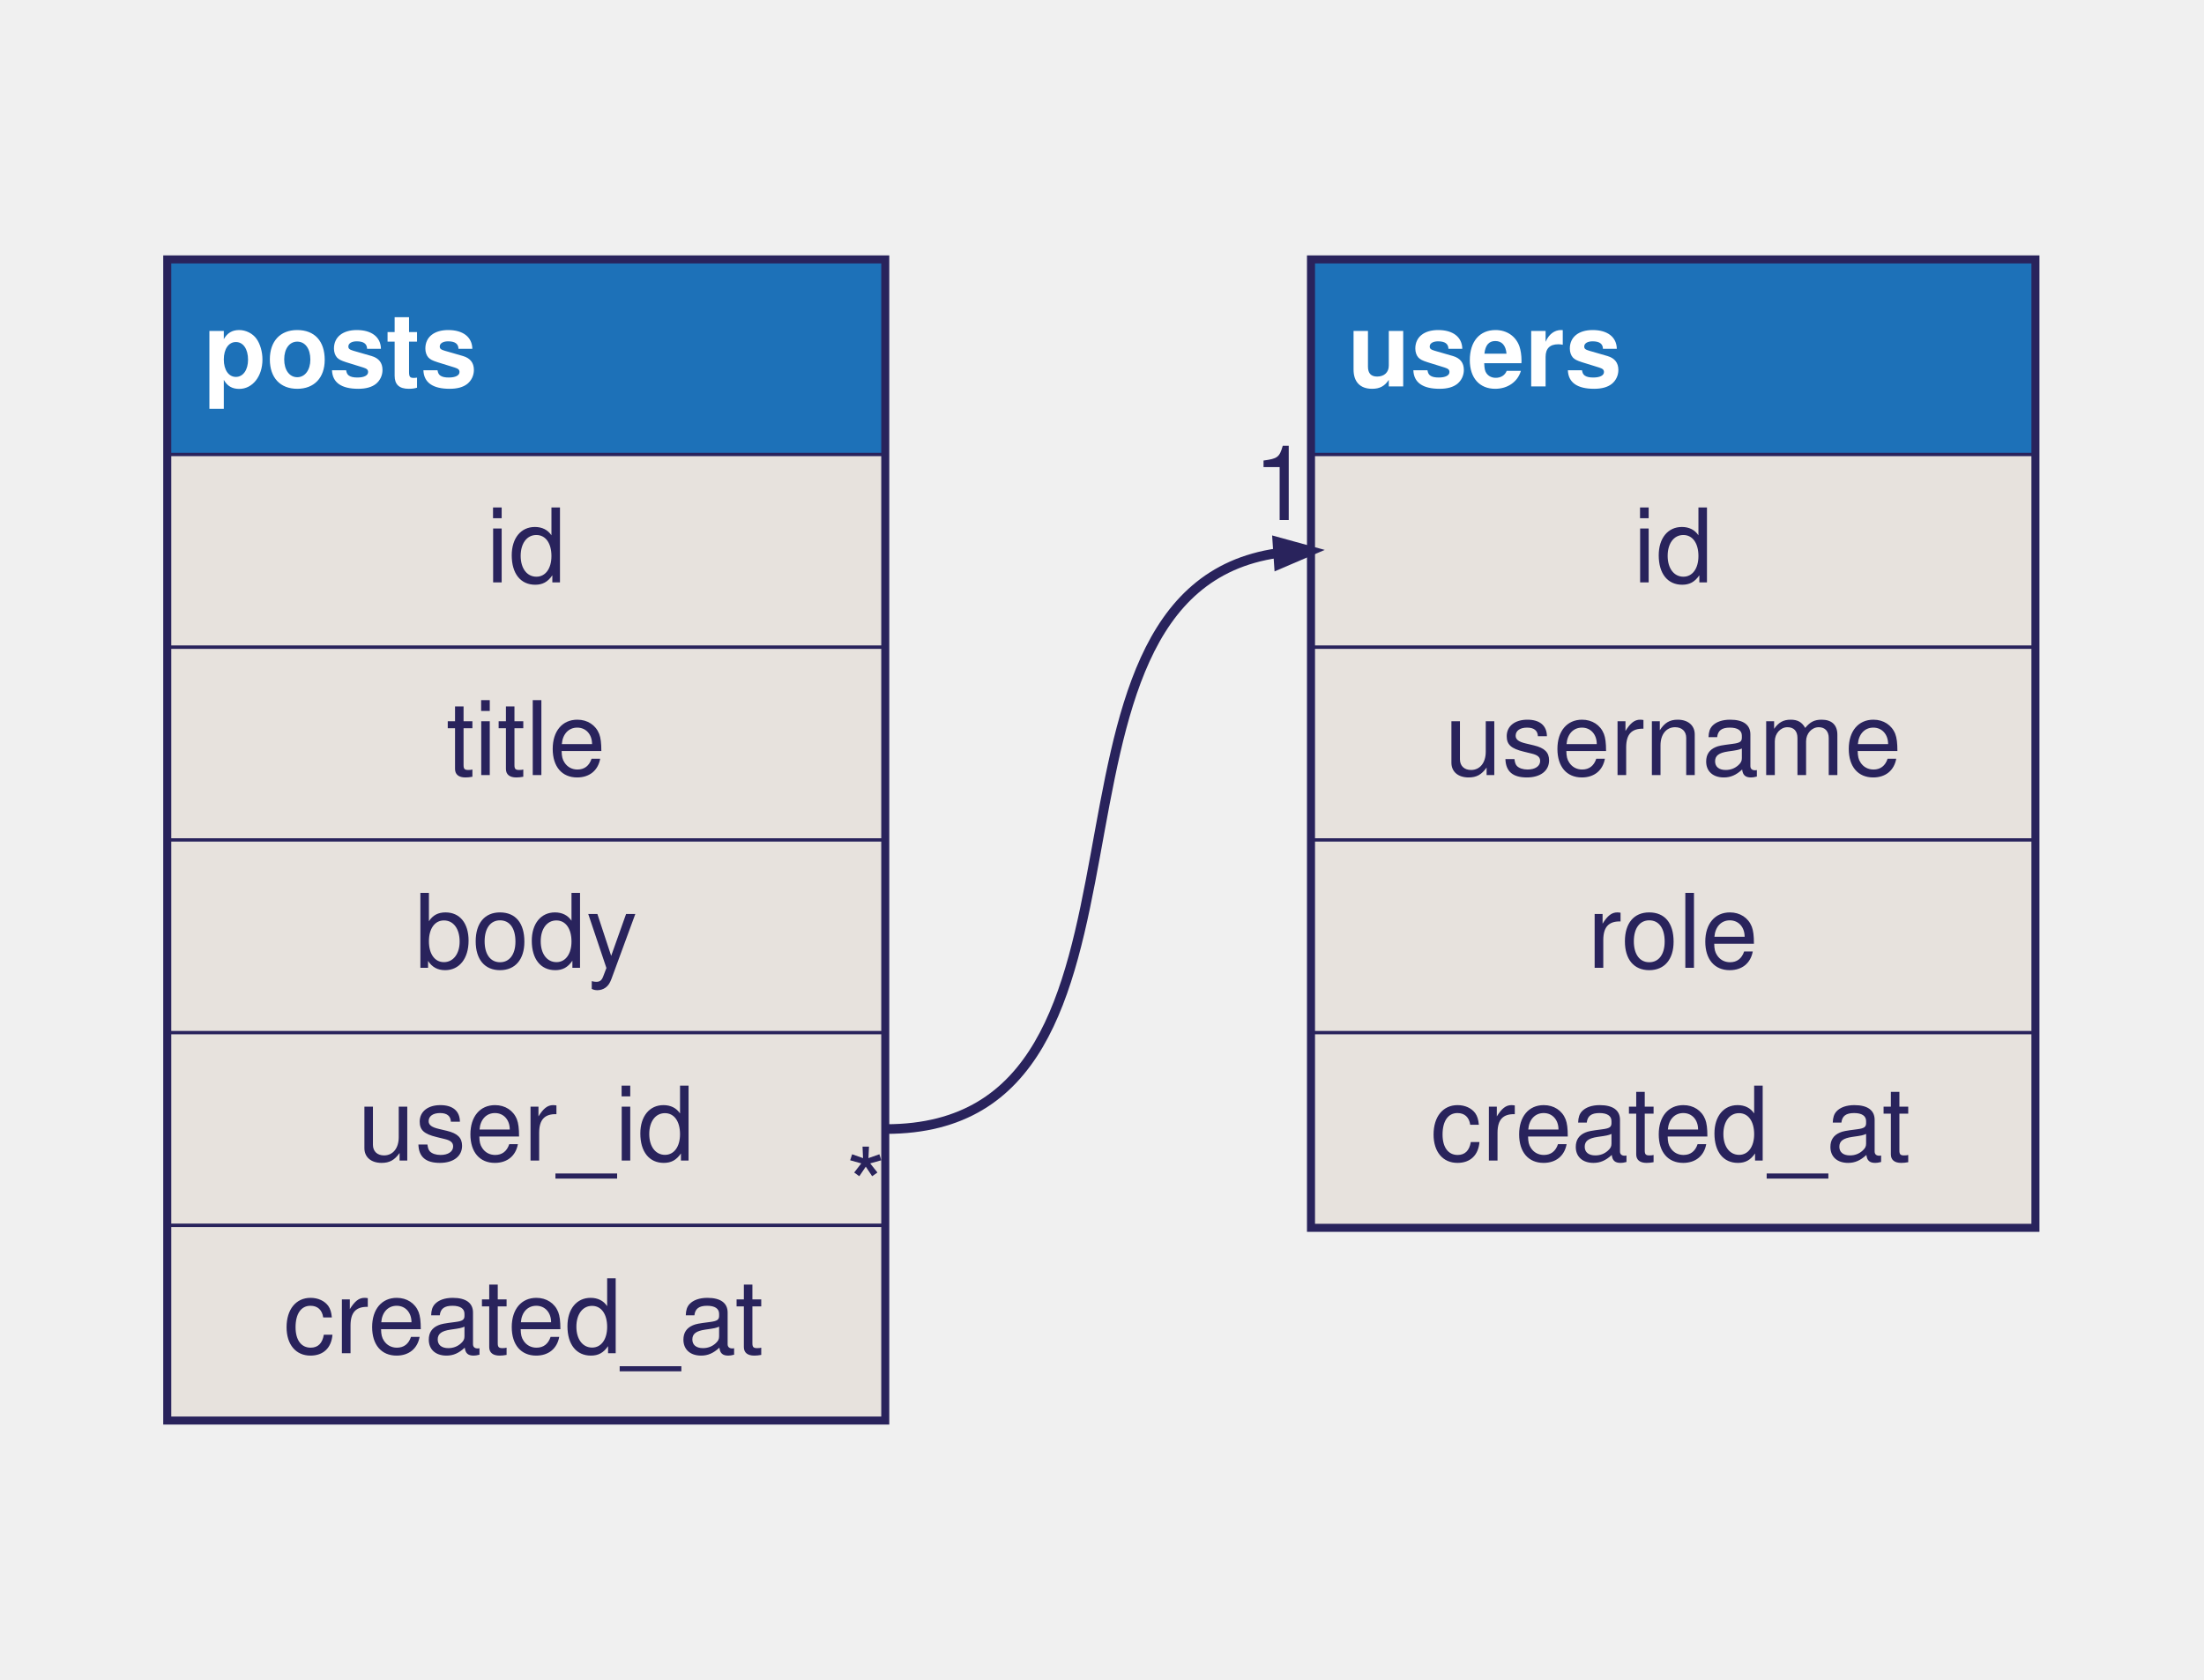
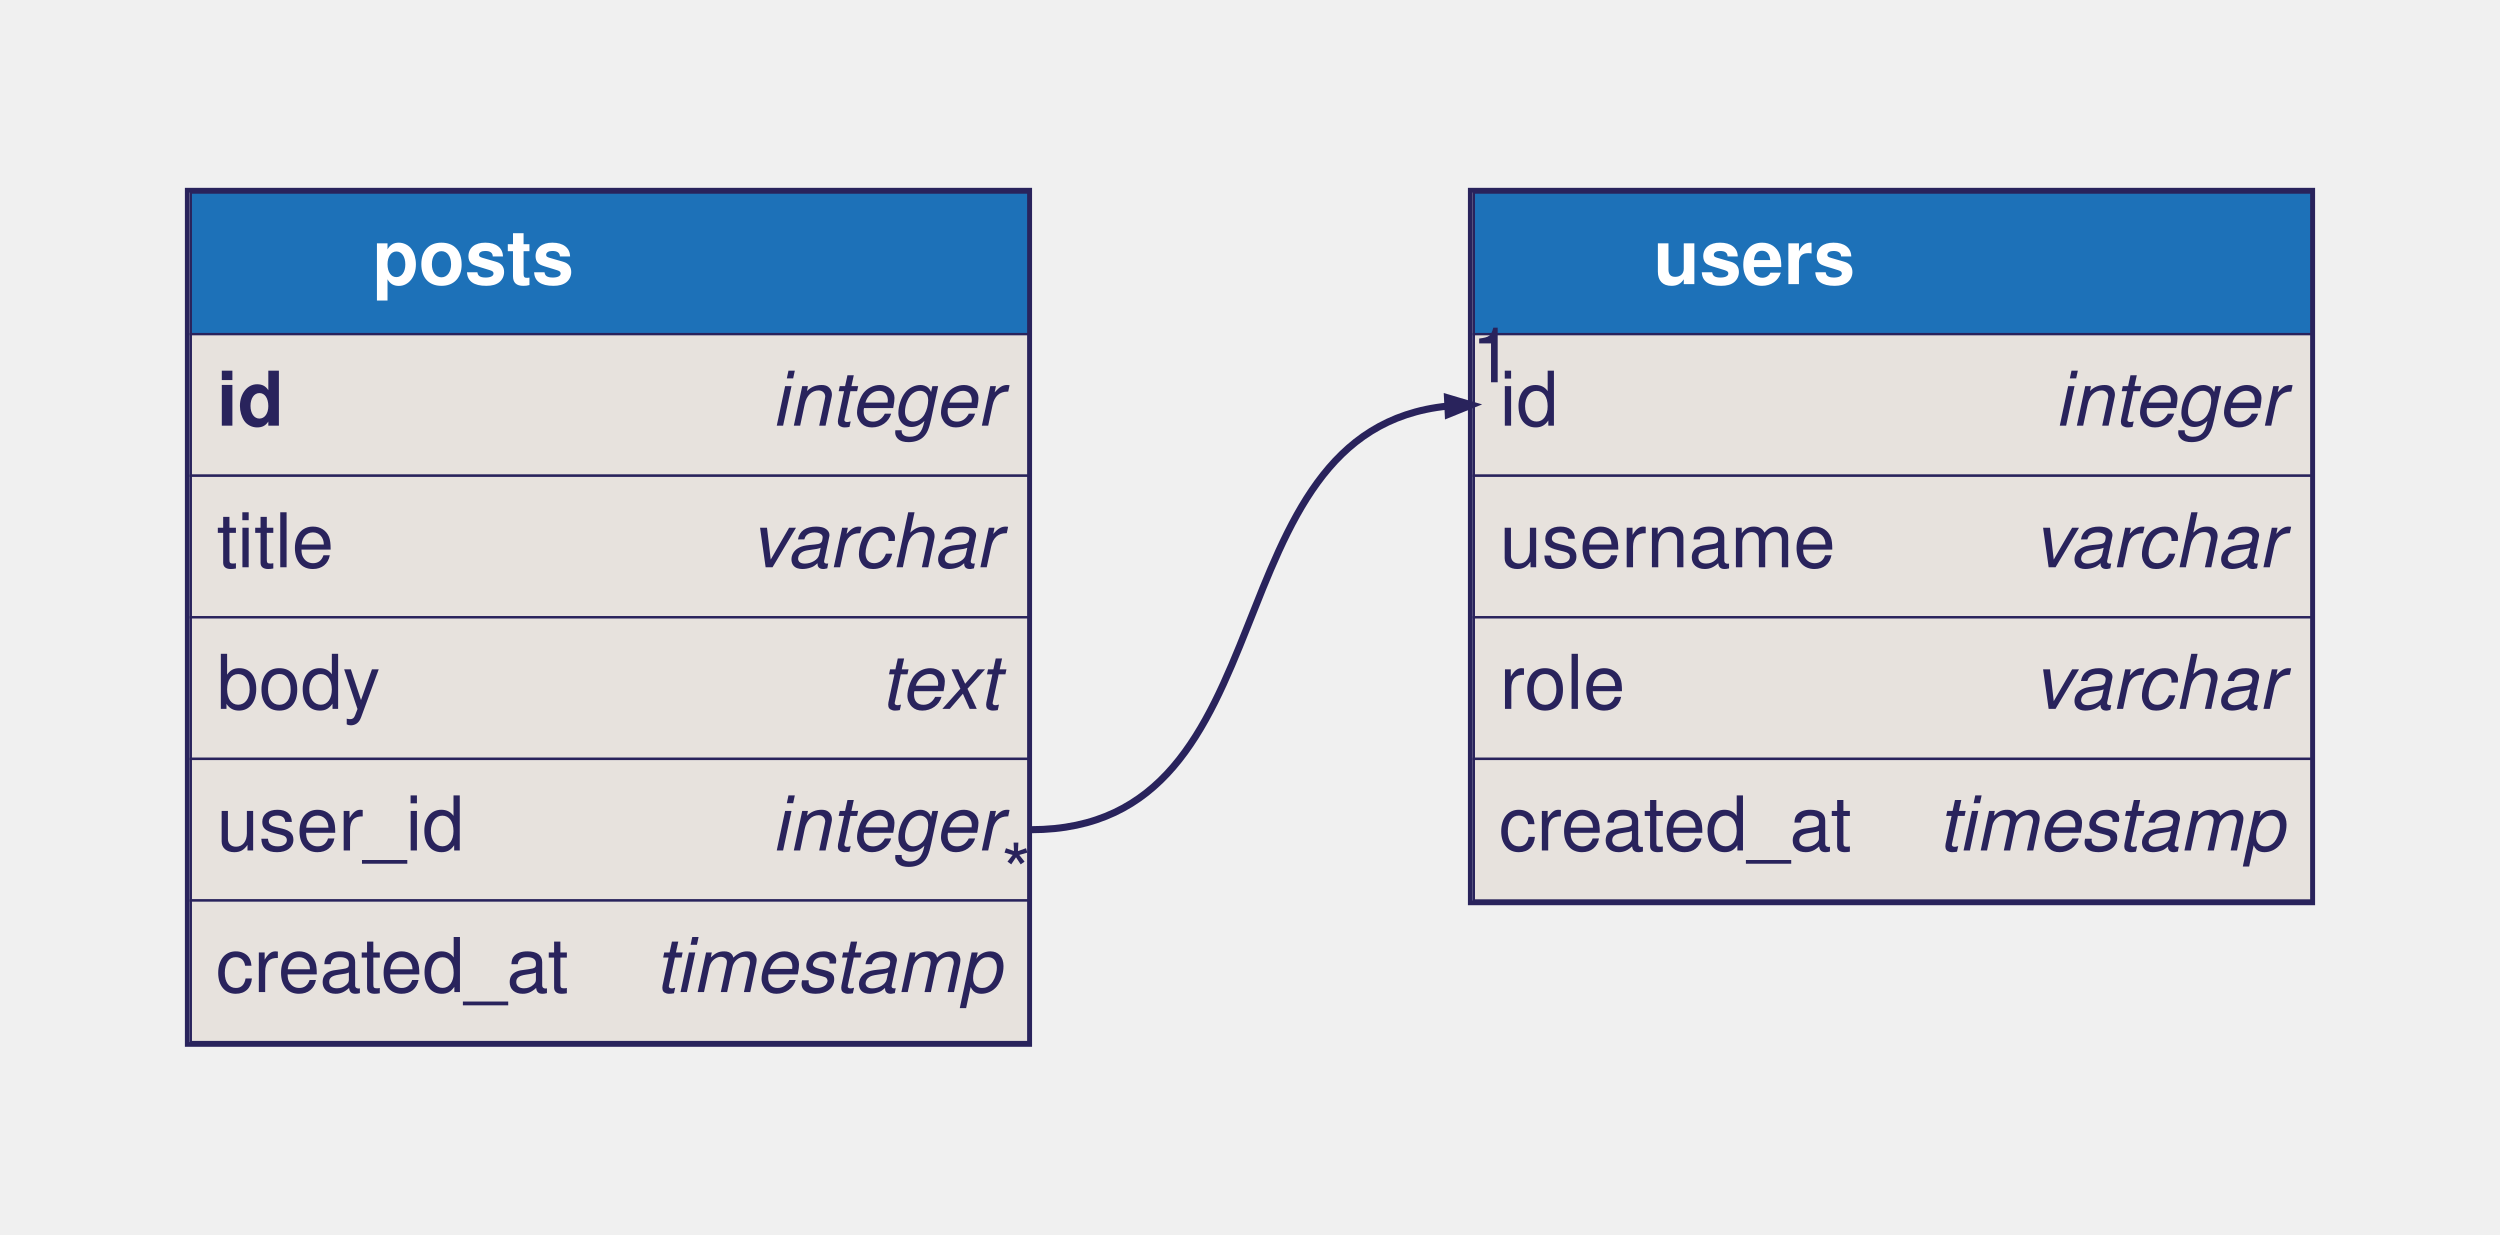
- <svg xmlns="http://www.w3.org/2000/svg" width="686pt" height="523pt" viewBox="0.00 0.00 686.05 522.77">
+ <svg xmlns="http://www.w3.org/2000/svg" width="1059pt" height="523pt" viewBox="0.00 0.00 1059.41 522.77">
  <g id="graph0" class="graph" transform="scale(1 1) rotate(0) translate(4 518.77)">
    <g id="users" class="node">
-       <ellipse fill="none" stroke="black" stroke-width="0" cx="516.83" cy="-287.39" rx="161.44" ry="214.92" />
-       <polygon fill="#1d71b8" stroke="transparent" points="404.83,-377.39 404.83,-437.39 628.83,-437.39 628.83,-377.39 404.83,-377.39" />
-       <polygon fill="none" stroke="#29235c" points="404.83,-377.39 404.83,-437.39 628.83,-437.39 628.83,-377.39 404.83,-377.39" />
-       <text text-anchor="start" x="415.47" y="-398.59" font-family="Helvetica,sans-Serif" font-weight="bold" font-size="32.00" fill="#ffffff">       users       </text>
-       <polygon fill="#e7e2dd" stroke="transparent" points="404.83,-317.39 404.83,-377.39 628.83,-377.39 628.83,-317.39 404.83,-317.39" />
-       <polygon fill="none" stroke="#29235c" points="404.83,-317.39 404.83,-377.39 628.83,-377.39 628.83,-317.39 404.83,-317.39" />
-       <text text-anchor="start" x="504.39" y="-337.59" font-family="Helvetica,sans-Serif" font-size="32.00" fill="#29235c">id</text>
-       <polygon fill="#e7e2dd" stroke="transparent" points="404.83,-257.39 404.83,-317.39 628.83,-317.39 628.83,-257.39 404.83,-257.39" />
-       <polygon fill="none" stroke="#29235c" points="404.83,-257.39 404.83,-317.39 628.83,-317.39 628.83,-257.39 404.83,-257.39" />
-       <text text-anchor="start" x="445.71" y="-277.59" font-family="Helvetica,sans-Serif" font-size="32.00" fill="#29235c">username</text>
-       <polygon fill="#e7e2dd" stroke="transparent" points="404.83,-197.39 404.83,-257.39 628.83,-257.39 628.83,-197.39 404.83,-197.39" />
-       <polygon fill="none" stroke="#29235c" points="404.83,-197.39 404.83,-257.39 628.83,-257.39 628.83,-197.39 404.83,-197.39" />
-       <text text-anchor="start" x="490.17" y="-217.59" font-family="Helvetica,sans-Serif" font-size="32.00" fill="#29235c">role</text>
-       <polygon fill="#e7e2dd" stroke="transparent" points="404.83,-137.39 404.83,-197.39 628.83,-197.39 628.83,-137.39 404.83,-137.39" />
-       <polygon fill="none" stroke="#29235c" points="404.83,-137.39 404.83,-197.39 628.83,-197.39 628.83,-137.39 404.83,-137.39" />
-       <text text-anchor="start" x="441.25" y="-157.59" font-family="Helvetica,sans-Serif" font-size="32.00" fill="#29235c">created_at</text>
-       <polygon fill="none" stroke="#29235c" stroke-width="2" points="403.83,-136.39 403.83,-438.39 629.83,-438.39 629.83,-136.39 403.83,-136.39" />
+       <ellipse fill="none" stroke="black" stroke-width="0" cx="797.55" cy="-287.39" rx="253.7" ry="214.92" />
+       <polygon fill="#1d71b8" stroke="transparent" points="620.55,-377.39 620.55,-437.39 975.55,-437.39 975.55,-377.39 620.55,-377.39" />
+       <polygon fill="none" stroke="#29235c" points="620.55,-377.39 620.55,-437.39 975.55,-437.39 975.55,-377.39 620.55,-377.39" />
+       <text text-anchor="start" x="696.69" y="-398.59" font-family="Helvetica,sans-Serif" font-weight="bold" font-size="32.00" fill="#ffffff">       users       </text>
+       <polygon fill="#e7e2dd" stroke="transparent" points="620.55,-317.39 620.55,-377.39 975.55,-377.39 975.55,-317.39 620.55,-317.39" />
+       <polygon fill="none" stroke="#29235c" points="620.55,-317.39 620.55,-377.39 975.55,-377.39 975.55,-317.39 620.55,-317.39" />
+       <text text-anchor="start" x="631.55" y="-338.59" font-family="Helvetica,sans-Serif" font-size="32.00" fill="#29235c">id</text>
+       <text text-anchor="start" x="656.44" y="-338.59" font-family="Helvetica,sans-Serif" font-size="32.00" fill="#29235c">    </text>
+       <text text-anchor="start" x="866.75" y="-338.59" font-family="Helvetica,sans-Serif" font-style="italic" font-size="32.00" fill="#29235c">integer</text>
+       <polygon fill="#e7e2dd" stroke="transparent" points="620.55,-257.39 620.55,-317.39 975.55,-317.39 975.55,-257.39 620.55,-257.39" />
+       <polygon fill="none" stroke="#29235c" points="620.55,-257.39 620.55,-317.39 975.55,-317.39 975.55,-257.39 620.55,-257.39" />
+       <text text-anchor="start" x="631.55" y="-278.59" font-family="Helvetica,sans-Serif" font-size="32.00" fill="#29235c">username</text>
+       <text text-anchor="start" x="773.8" y="-278.59" font-family="Helvetica,sans-Serif" font-size="32.00" fill="#29235c">    </text>
+       <text text-anchor="start" x="857.88" y="-278.59" font-family="Helvetica,sans-Serif" font-style="italic" font-size="32.00" fill="#29235c">varchar</text>
+       <polygon fill="#e7e2dd" stroke="transparent" points="620.55,-197.39 620.55,-257.39 975.55,-257.39 975.55,-197.39 620.55,-197.39" />
+       <polygon fill="none" stroke="#29235c" points="620.55,-197.39 620.55,-257.39 975.55,-257.39 975.55,-197.39 620.55,-197.39" />
+       <text text-anchor="start" x="631.55" y="-218.59" font-family="Helvetica,sans-Serif" font-size="32.00" fill="#29235c">role</text>
+       <text text-anchor="start" x="684.89" y="-218.59" font-family="Helvetica,sans-Serif" font-size="32.00" fill="#29235c">    </text>
+       <text text-anchor="start" x="857.88" y="-218.59" font-family="Helvetica,sans-Serif" font-style="italic" font-size="32.00" fill="#29235c">varchar</text>
+       <polygon fill="#e7e2dd" stroke="transparent" points="620.55,-137.39 620.55,-197.39 975.55,-197.39 975.55,-137.39 620.55,-137.39" />
+       <polygon fill="none" stroke="#29235c" points="620.55,-137.39 620.55,-197.39 975.55,-197.39 975.55,-137.39 620.55,-137.39" />
+       <text text-anchor="start" x="631.18" y="-158.59" font-family="Helvetica,sans-Serif" font-size="32.00" fill="#29235c">created_at</text>
+       <text text-anchor="start" x="782.35" y="-158.59" font-family="Helvetica,sans-Serif" font-size="32.00" fill="#29235c">    </text>
+       <text text-anchor="start" x="817.27" y="-158.59" font-family="Helvetica,sans-Serif" font-style="italic" font-size="32.00" fill="#29235c">timestamp</text>
+       <polygon fill="none" stroke="#29235c" stroke-width="2" points="619.05,-136.39 619.05,-438.39 976.05,-438.39 976.05,-136.39 619.05,-136.39" />
    </g>
    <g id="posts" class="node">
-       <ellipse fill="none" stroke="black" stroke-width="0" cx="159.81" cy="-257.39" rx="159.61" ry="257.27" />
-       <polygon fill="#1d71b8" stroke="transparent" points="48.81,-377.39 48.81,-437.39 270.81,-437.39 270.81,-377.39 48.81,-377.39" />
-       <polygon fill="none" stroke="#29235c" points="48.81,-377.39 48.81,-437.39 270.81,-437.39 270.81,-377.39 48.81,-377.39" />
-       <text text-anchor="start" x="59.32" y="-398.59" font-family="Helvetica,sans-Serif" font-weight="bold" font-size="32.00" fill="#ffffff">       posts       </text>
-       <polygon fill="#e7e2dd" stroke="transparent" points="48.81,-317.39 48.81,-377.39 270.81,-377.39 270.81,-317.39 48.81,-317.39" />
-       <polygon fill="none" stroke="#29235c" points="48.81,-317.39 48.81,-377.39 270.81,-377.39 270.81,-317.39 48.81,-317.39" />
-       <text text-anchor="start" x="147.36" y="-337.59" font-family="Helvetica,sans-Serif" font-size="32.00" fill="#29235c">id</text>
-       <polygon fill="#e7e2dd" stroke="transparent" points="48.81,-257.39 48.81,-317.39 270.81,-317.39 270.81,-257.39 48.81,-257.39" />
-       <polygon fill="none" stroke="#29235c" points="48.81,-257.39 48.81,-317.39 270.81,-317.39 270.81,-257.39 48.81,-257.39" />
-       <text text-anchor="start" x="134.92" y="-277.59" font-family="Helvetica,sans-Serif" font-size="32.00" fill="#29235c">title</text>
-       <polygon fill="#e7e2dd" stroke="transparent" points="48.81,-197.39 48.81,-257.39 270.81,-257.39 270.81,-197.39 48.81,-197.39" />
-       <polygon fill="none" stroke="#29235c" points="48.81,-197.39 48.81,-257.39 270.81,-257.39 270.81,-197.39 48.81,-197.39" />
-       <text text-anchor="start" x="125.12" y="-217.59" font-family="Helvetica,sans-Serif" font-size="32.00" fill="#29235c">body</text>
-       <polygon fill="#e7e2dd" stroke="transparent" points="48.81,-137.39 48.81,-197.39 270.81,-197.39 270.81,-137.39 48.81,-137.39" />
-       <polygon fill="none" stroke="#29235c" points="48.81,-137.39 48.81,-197.39 270.81,-197.39 270.81,-137.39 48.81,-137.39" />
-       <text text-anchor="start" x="107.35" y="-157.59" font-family="Helvetica,sans-Serif" font-size="32.00" fill="#29235c">user_id</text>
-       <polygon fill="#e7e2dd" stroke="transparent" points="48.81,-77.39 48.81,-137.39 270.81,-137.39 270.81,-77.39 48.81,-77.39" />
-       <polygon fill="none" stroke="#29235c" points="48.81,-77.39 48.81,-137.39 270.81,-137.39 270.81,-77.39 48.81,-77.39" />
-       <text text-anchor="start" x="84.22" y="-97.59" font-family="Helvetica,sans-Serif" font-size="32.00" fill="#29235c">created_at</text>
-       <polygon fill="none" stroke="#29235c" stroke-width="2" points="47.81,-76.39 47.81,-438.39 271.81,-438.39 271.81,-76.39 47.81,-76.39" />
+       <ellipse fill="none" stroke="black" stroke-width="0" cx="253.85" cy="-257.39" rx="253.7" ry="257.27" />
+       <polygon fill="#1d71b8" stroke="transparent" points="76.85,-377.39 76.85,-437.39 431.85,-437.39 431.85,-377.39 76.85,-377.39" />
+       <polygon fill="none" stroke="#29235c" points="76.85,-377.39 76.85,-437.39 431.85,-437.39 431.85,-377.39 76.85,-377.39" />
+       <text text-anchor="start" x="153.87" y="-398.59" font-family="Helvetica,sans-Serif" font-weight="bold" font-size="32.00" fill="#ffffff">       posts       </text>
+       <polygon fill="#e7e2dd" stroke="transparent" points="76.85,-317.39 76.85,-377.39 431.85,-377.39 431.85,-317.39 76.85,-317.39" />
+       <polygon fill="none" stroke="#29235c" points="76.85,-317.39 76.85,-377.39 431.85,-377.39 431.85,-317.39 76.85,-317.39" />
+       <text text-anchor="start" x="87.85" y="-338.59" font-family="Helvetica,sans-Serif" font-weight="bold" font-size="32.00" fill="#29235c">id</text>
+       <text text-anchor="start" x="112.74" y="-338.59" font-family="Helvetica,sans-Serif" font-size="32.00" fill="#29235c">    </text>
+       <text text-anchor="start" x="323.05" y="-338.59" font-family="Helvetica,sans-Serif" font-style="italic" font-size="32.00" fill="#29235c">integer</text>
+       <polygon fill="#e7e2dd" stroke="transparent" points="76.85,-257.39 76.85,-317.39 431.85,-317.39 431.85,-257.39 76.85,-257.39" />
+       <polygon fill="none" stroke="#29235c" points="76.85,-257.39 76.85,-317.39 431.85,-317.39 431.85,-257.39 76.85,-257.39" />
+       <text text-anchor="start" x="87.85" y="-278.59" font-family="Helvetica,sans-Serif" font-size="32.00" fill="#29235c">title</text>
+       <text text-anchor="start" x="137.63" y="-278.59" font-family="Helvetica,sans-Serif" font-size="32.00" fill="#29235c">    </text>
+       <text text-anchor="start" x="314.18" y="-278.59" font-family="Helvetica,sans-Serif" font-style="italic" font-size="32.00" fill="#29235c">varchar</text>
+       <polygon fill="#e7e2dd" stroke="transparent" points="76.85,-197.39 76.85,-257.39 431.85,-257.39 431.85,-197.39 76.85,-197.39" />
+       <polygon fill="none" stroke="#29235c" points="76.85,-197.39 76.85,-257.39 431.85,-257.39 431.85,-197.39 76.85,-197.39" />
+       <text text-anchor="start" x="87.85" y="-218.59" font-family="Helvetica,sans-Serif" font-size="32.00" fill="#29235c">body</text>
+       <text text-anchor="start" x="157.22" y="-218.59" font-family="Helvetica,sans-Serif" font-size="32.00" fill="#29235c">    </text>
+       <text text-anchor="start" x="369.28" y="-218.59" font-family="Helvetica,sans-Serif" font-style="italic" font-size="32.00" fill="#29235c">text</text>
+       <polygon fill="#e7e2dd" stroke="transparent" points="76.85,-137.39 76.85,-197.39 431.85,-197.39 431.85,-137.39 76.85,-137.39" />
+       <polygon fill="none" stroke="#29235c" points="76.85,-137.39 76.85,-197.39 431.85,-197.39 431.85,-137.39 76.85,-137.39" />
+       <text text-anchor="start" x="87.85" y="-158.59" font-family="Helvetica,sans-Serif" font-size="32.00" fill="#29235c">user_id</text>
+       <text text-anchor="start" x="192.76" y="-158.59" font-family="Helvetica,sans-Serif" font-size="32.00" fill="#29235c">    </text>
+       <text text-anchor="start" x="323.05" y="-158.59" font-family="Helvetica,sans-Serif" font-style="italic" font-size="32.00" fill="#29235c">integer</text>
+       <polygon fill="#e7e2dd" stroke="transparent" points="76.85,-77.39 76.85,-137.39 431.85,-137.39 431.85,-77.39 76.85,-77.39" />
+       <polygon fill="none" stroke="#29235c" points="76.85,-77.39 76.85,-137.39 431.85,-137.39 431.85,-77.39 76.85,-77.39" />
+       <text text-anchor="start" x="87.48" y="-98.59" font-family="Helvetica,sans-Serif" font-size="32.00" fill="#29235c">created_at</text>
+       <text text-anchor="start" x="238.65" y="-98.59" font-family="Helvetica,sans-Serif" font-size="32.00" fill="#29235c">    </text>
+       <text text-anchor="start" x="273.57" y="-98.59" font-family="Helvetica,sans-Serif" font-style="italic" font-size="32.00" fill="#29235c">timestamp</text>
+       <polygon fill="none" stroke="#29235c" stroke-width="2" points="75.35,-76.39 75.35,-438.39 432.35,-438.39 432.35,-76.39 75.35,-76.39" />
    </g>
    <g id="edge2" class="edge">
-       <path fill="none" stroke="#29235c" stroke-width="3" d="M271.81,-167.39C367.43,-167.39 309.2,-334.61 393.71,-346.7" />
-       <polygon fill="#29235c" stroke="#29235c" stroke-width="3" points="393.62,-350.2 403.83,-347.39 394.09,-343.22 393.62,-350.2" />
-       <text text-anchor="middle" x="394.94" y="-356.99" font-family="Helvetica,sans-Serif" font-size="32.00" fill="#29235c">1</text>
-       <text text-anchor="middle" x="265.58" y="-138.59" font-family="Helvetica,sans-Serif" font-size="32.00" fill="#29235c">*</text>
+       <path fill="none" stroke="#29235c" stroke-width="3" d="M432.85,-167.39C544.62,-167.39 506.8,-336.65 609.51,-346.9" />
+       <polygon fill="#29235c" stroke="#29235c" stroke-width="3" points="609.4,-350.4 619.55,-347.39 609.73,-343.41 609.4,-350.4" />
+       <text text-anchor="middle" x="628.45" y="-356.99" font-family="Helvetica,sans-Serif" font-size="32.00" fill="#29235c">1</text>
+       <text text-anchor="middle" x="426.63" y="-138.59" font-family="Helvetica,sans-Serif" font-size="32.00" fill="#29235c">*</text>
    </g>
  </g>
</svg>
